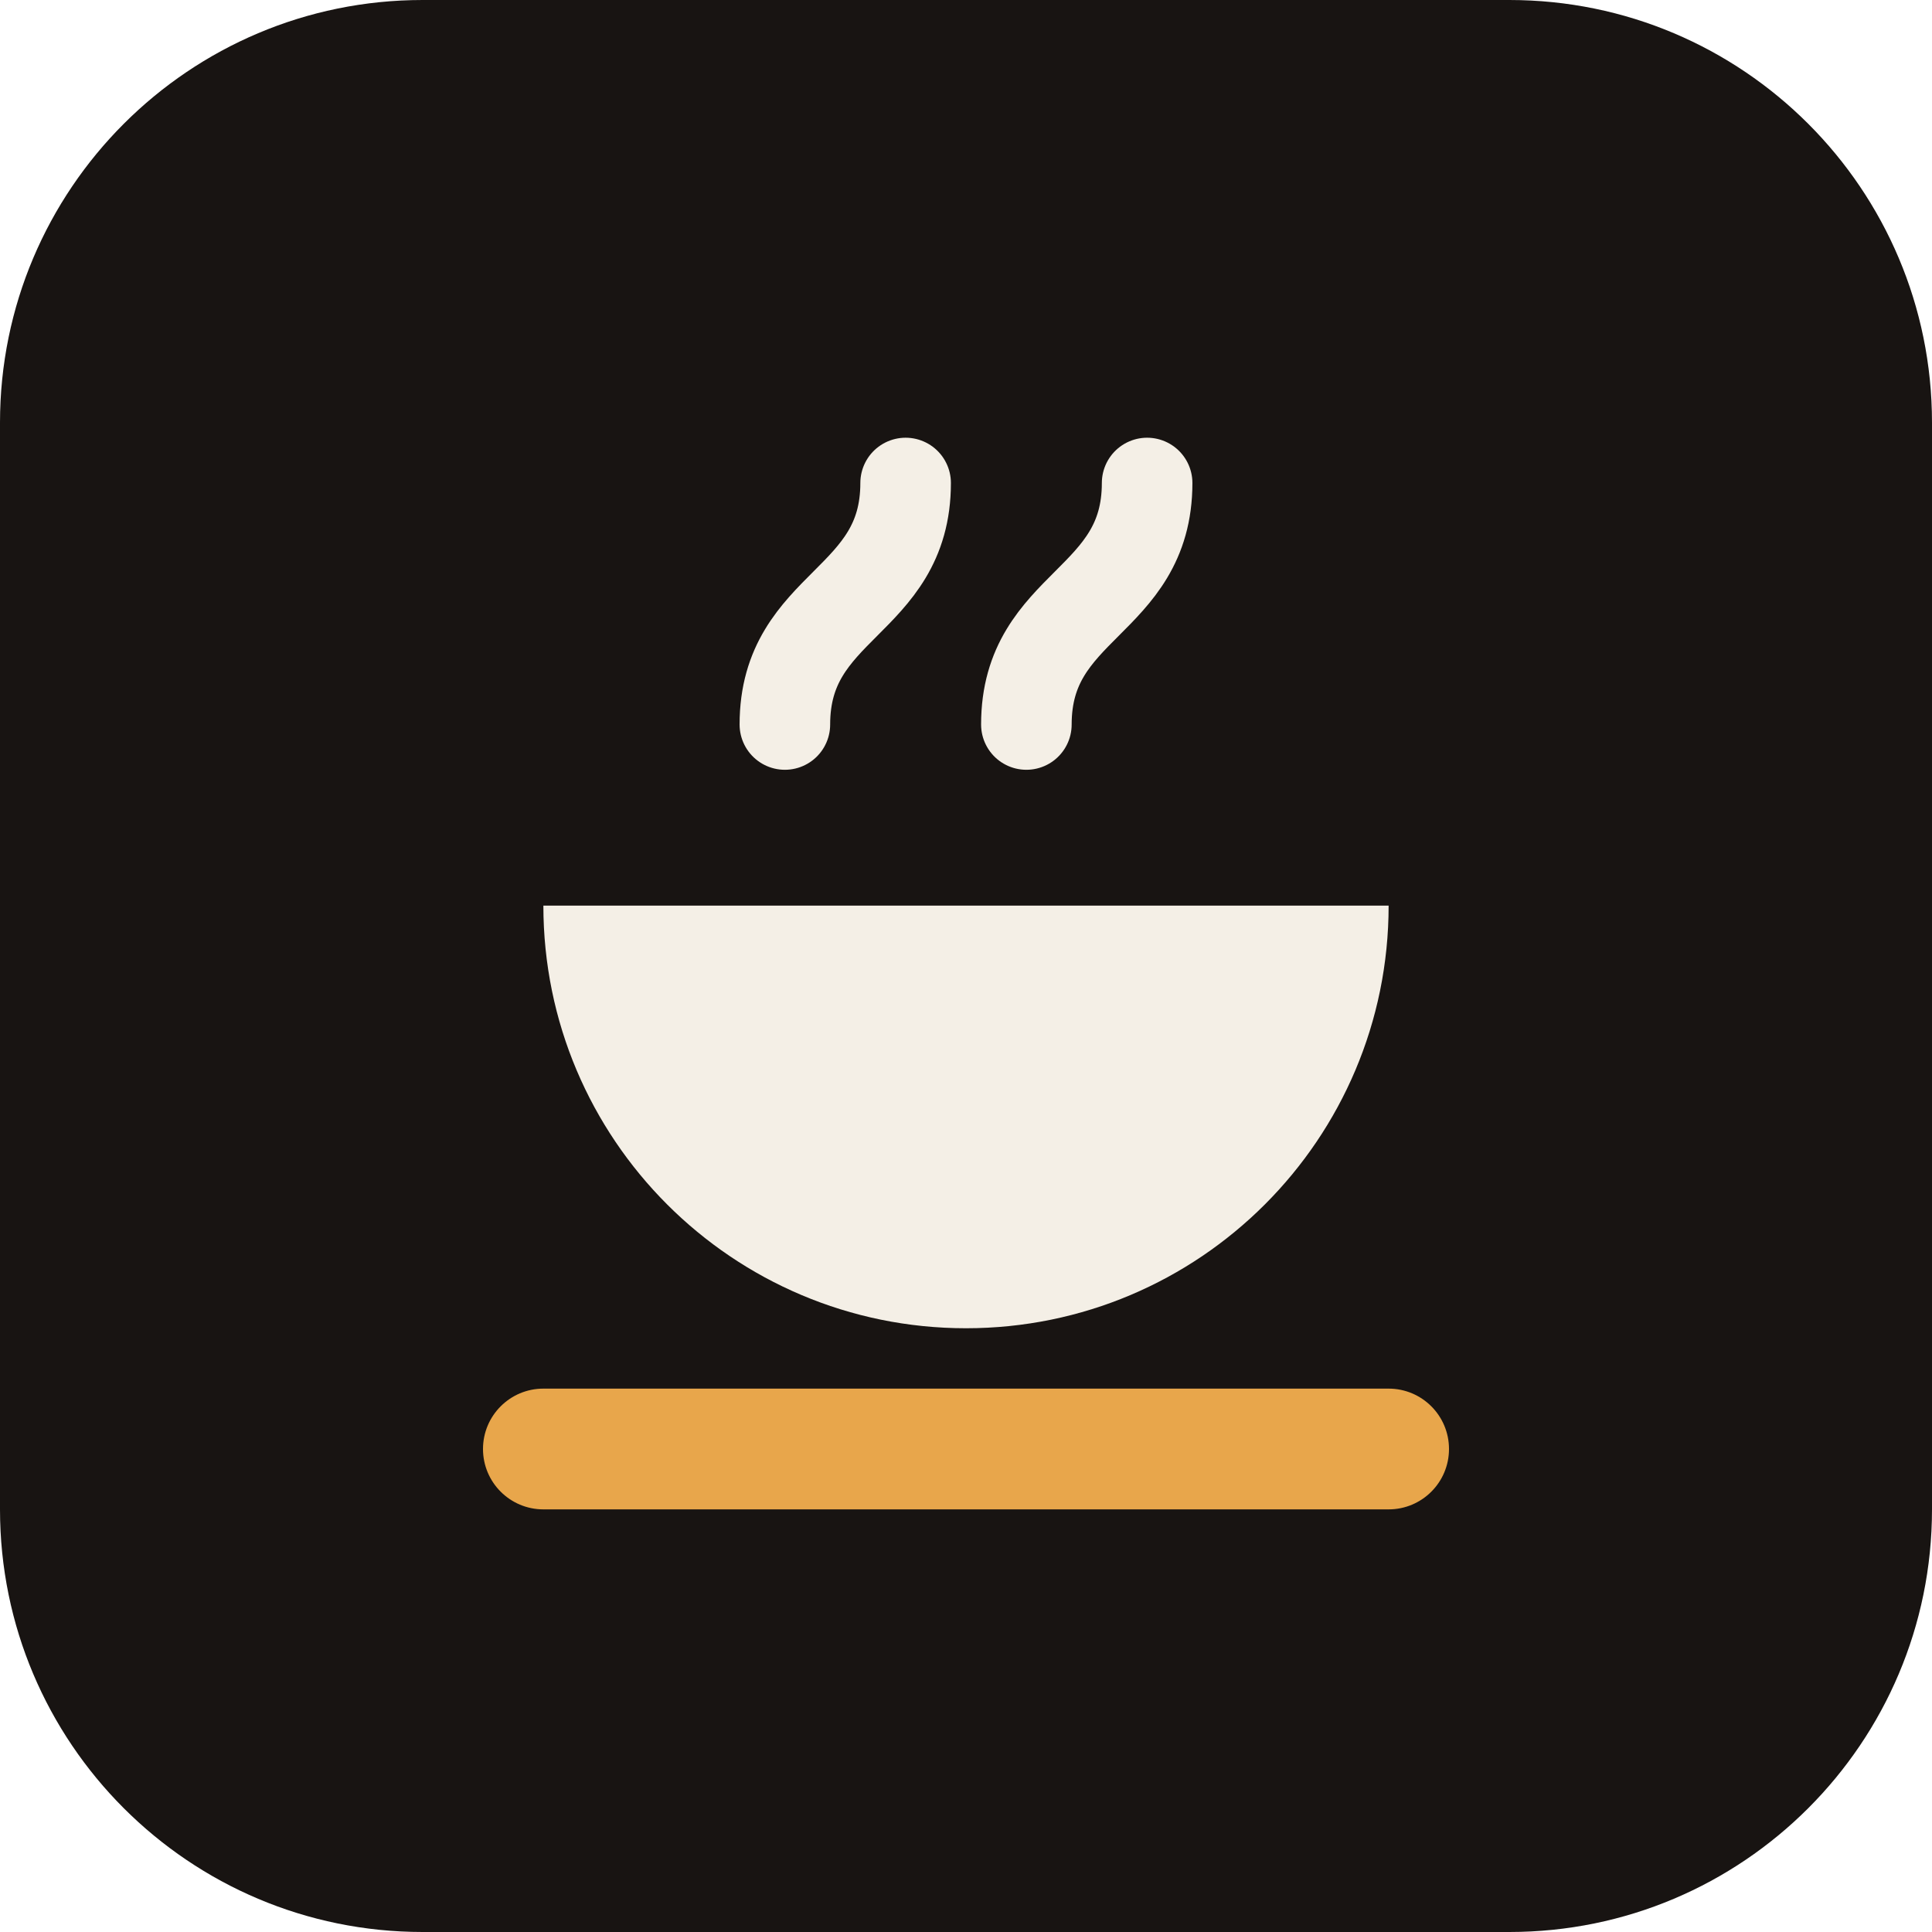
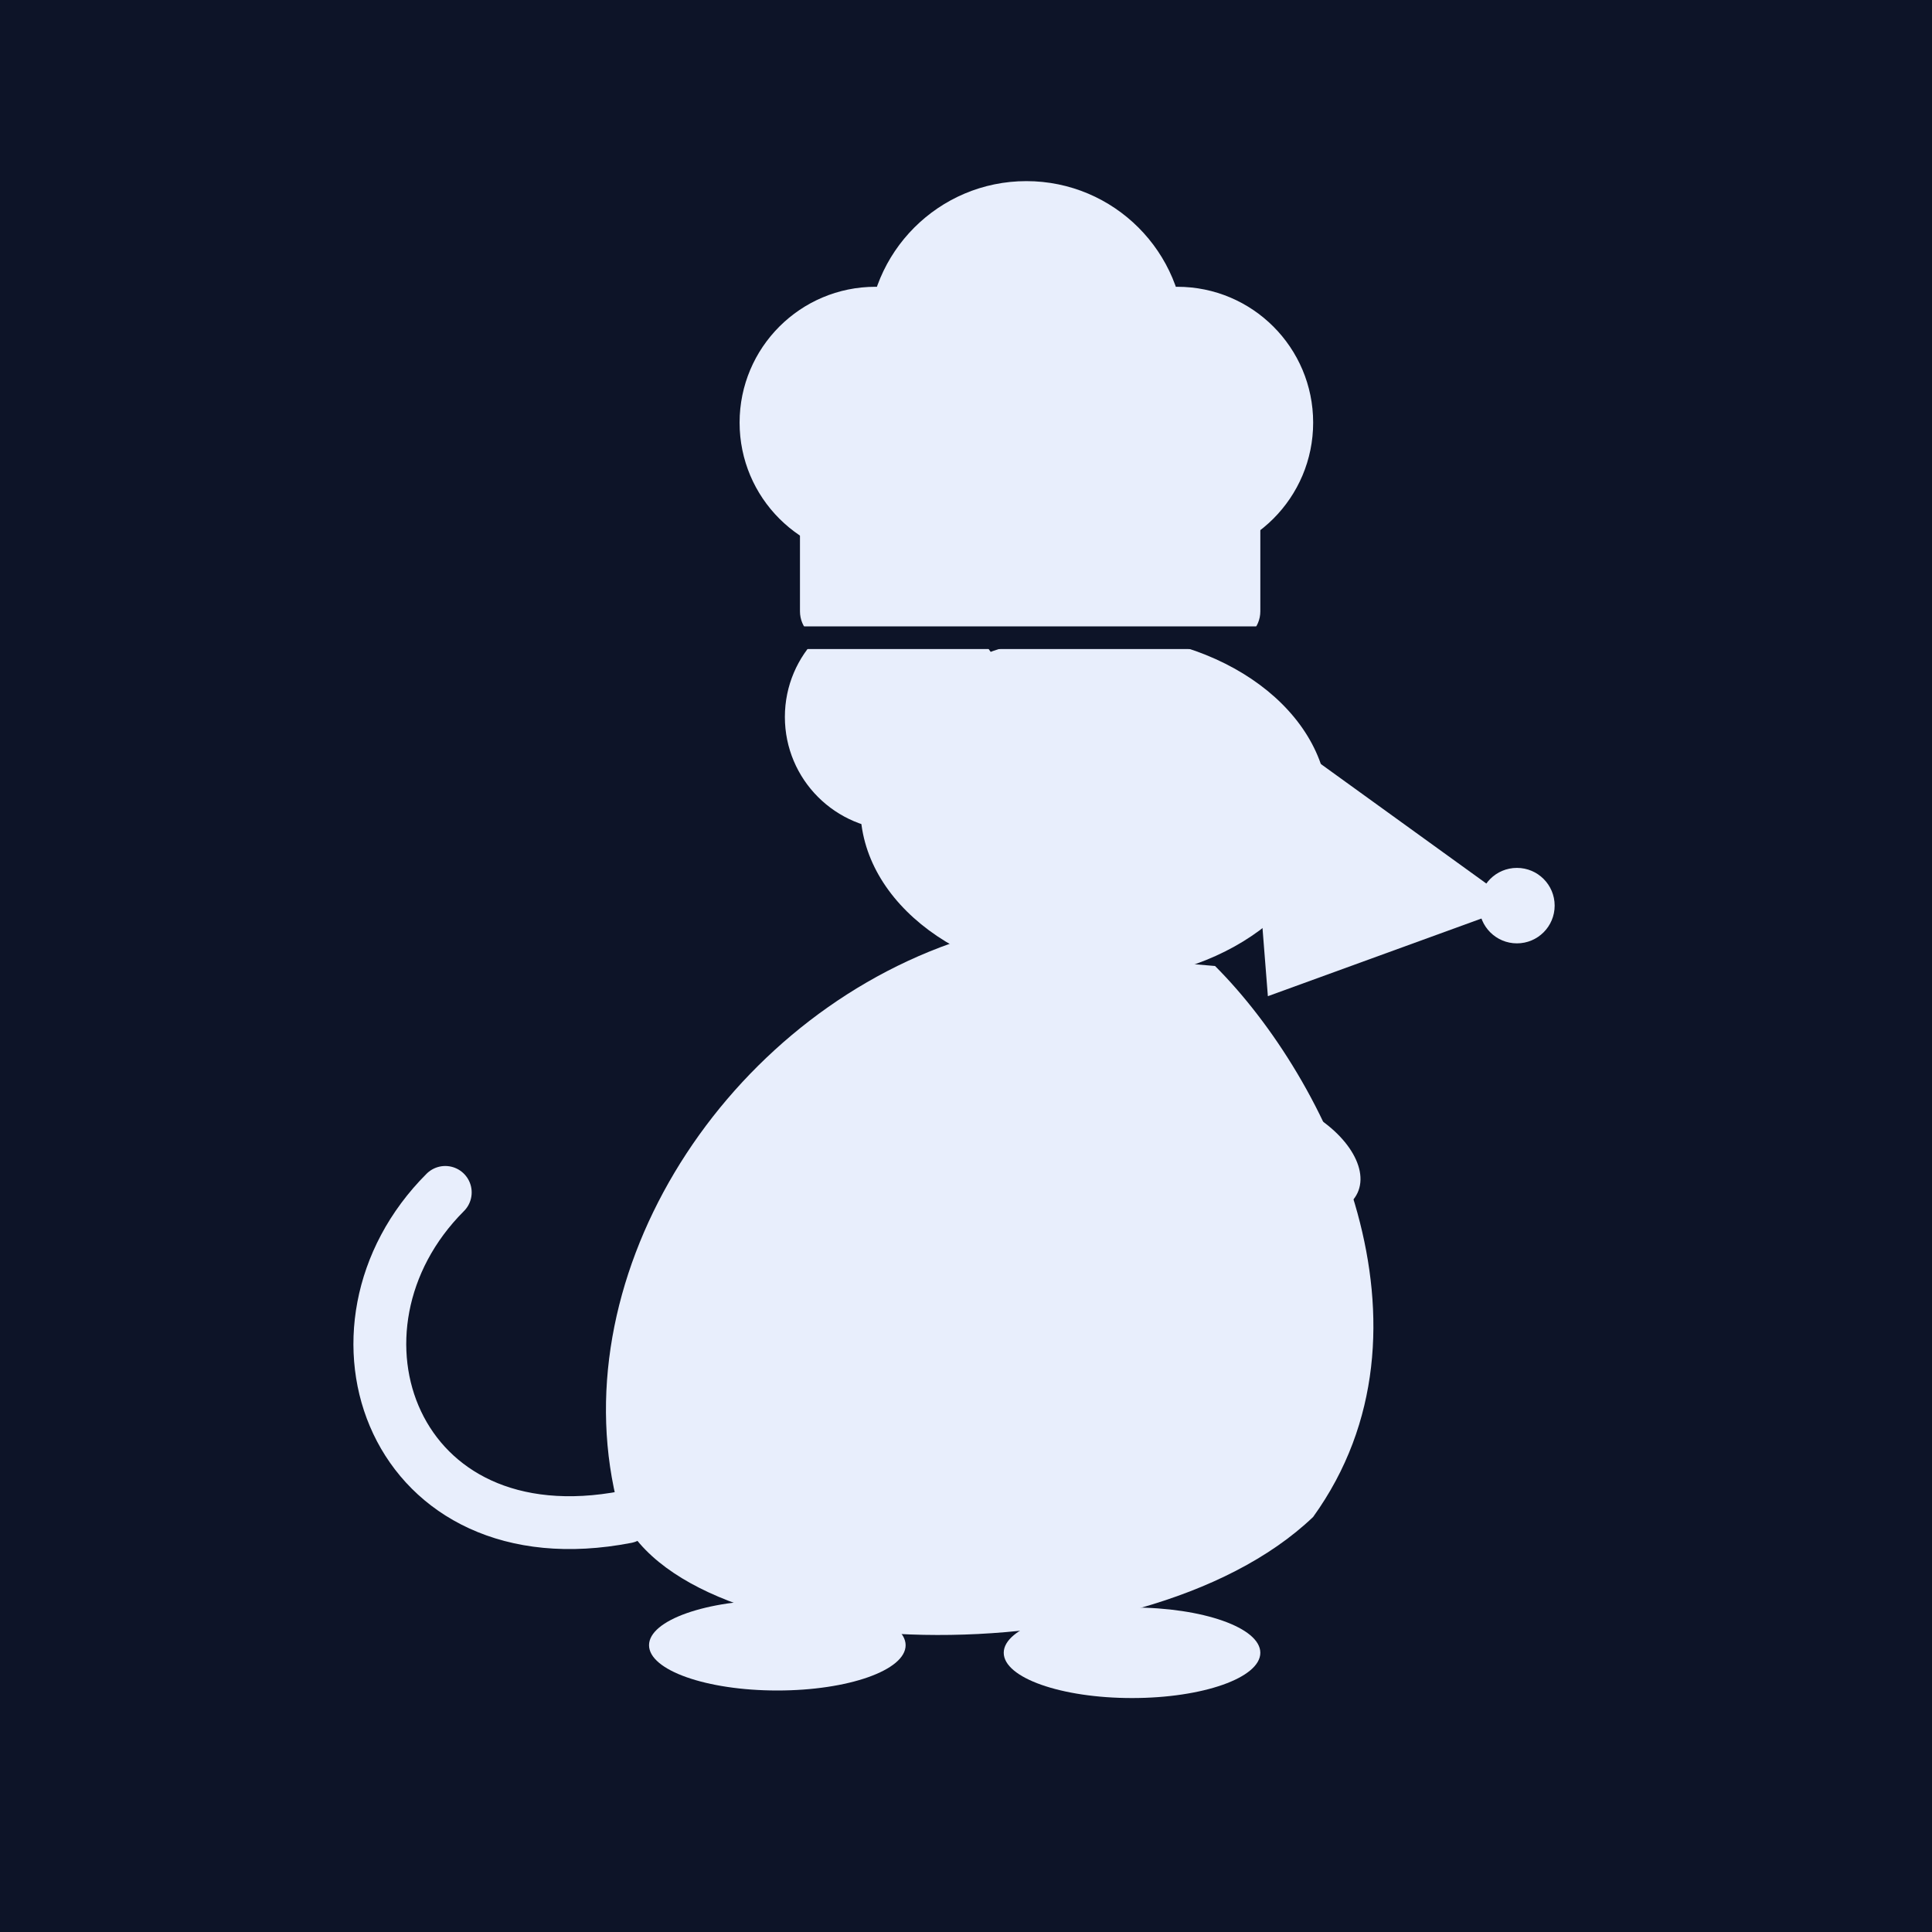
- <svg xmlns="http://www.w3.org/2000/svg" viewBox="0 0 64 64">
-   <rect width="64" height="64" rx="14" fill="#181412" />
-   <path d="M18 30h28a14 14 0 0 1-28 0z" fill="#f4efe6" />
-   <path d="M26 24c0-4 4-4 4-8M34 24c0-4 4-4 4-8" stroke="#f4efe6" stroke-width="3" fill="none" stroke-linecap="round" />
-   <rect x="16" y="46" width="32" height="4" rx="2" fill="#e8a64b" />
+ <svg xmlns="http://www.w3.org/2000/svg" viewBox="0 0 512 512">
+   <rect width="512" height="512" fill="#0d1428" />
+   <g fill="#e8eefc" stroke="none">
+     <circle cx="232" cy="112" r="36" />
+     <circle cx="272" cy="90" r="42" />
+     <circle cx="312" cy="112" r="36" />
+     <rect x="212" y="108" width="122" height="62" rx="8" />
+     <circle cx="238" cy="190" r="30" />
+     <ellipse cx="290" cy="214" rx="62" ry="46" />
+     <path d="M330 188 L402 240 L336 264 Z" />
+     <circle cx="402" cy="240" r="10" />
+     <path d="M252 250 C190 272 148 340 164 400 C180 442 302 446 348 402 C384 352 352 286 322 256 Z" />
+     <ellipse cx="338" cy="306" rx="24" ry="14" transform="rotate(25 338 306)" />
+     <ellipse cx="206" cy="436" rx="34" ry="12" />
+     <ellipse cx="300" cy="438" rx="34" ry="12" />
+   </g>
+   <rect x="204" y="166" width="140" height="6" fill="#0d1428" />
+   <path d="M166 402 C104 414 82 352 118 316" fill="none" stroke="#e8eefc" stroke-width="14" stroke-linecap="round" />
</svg>
